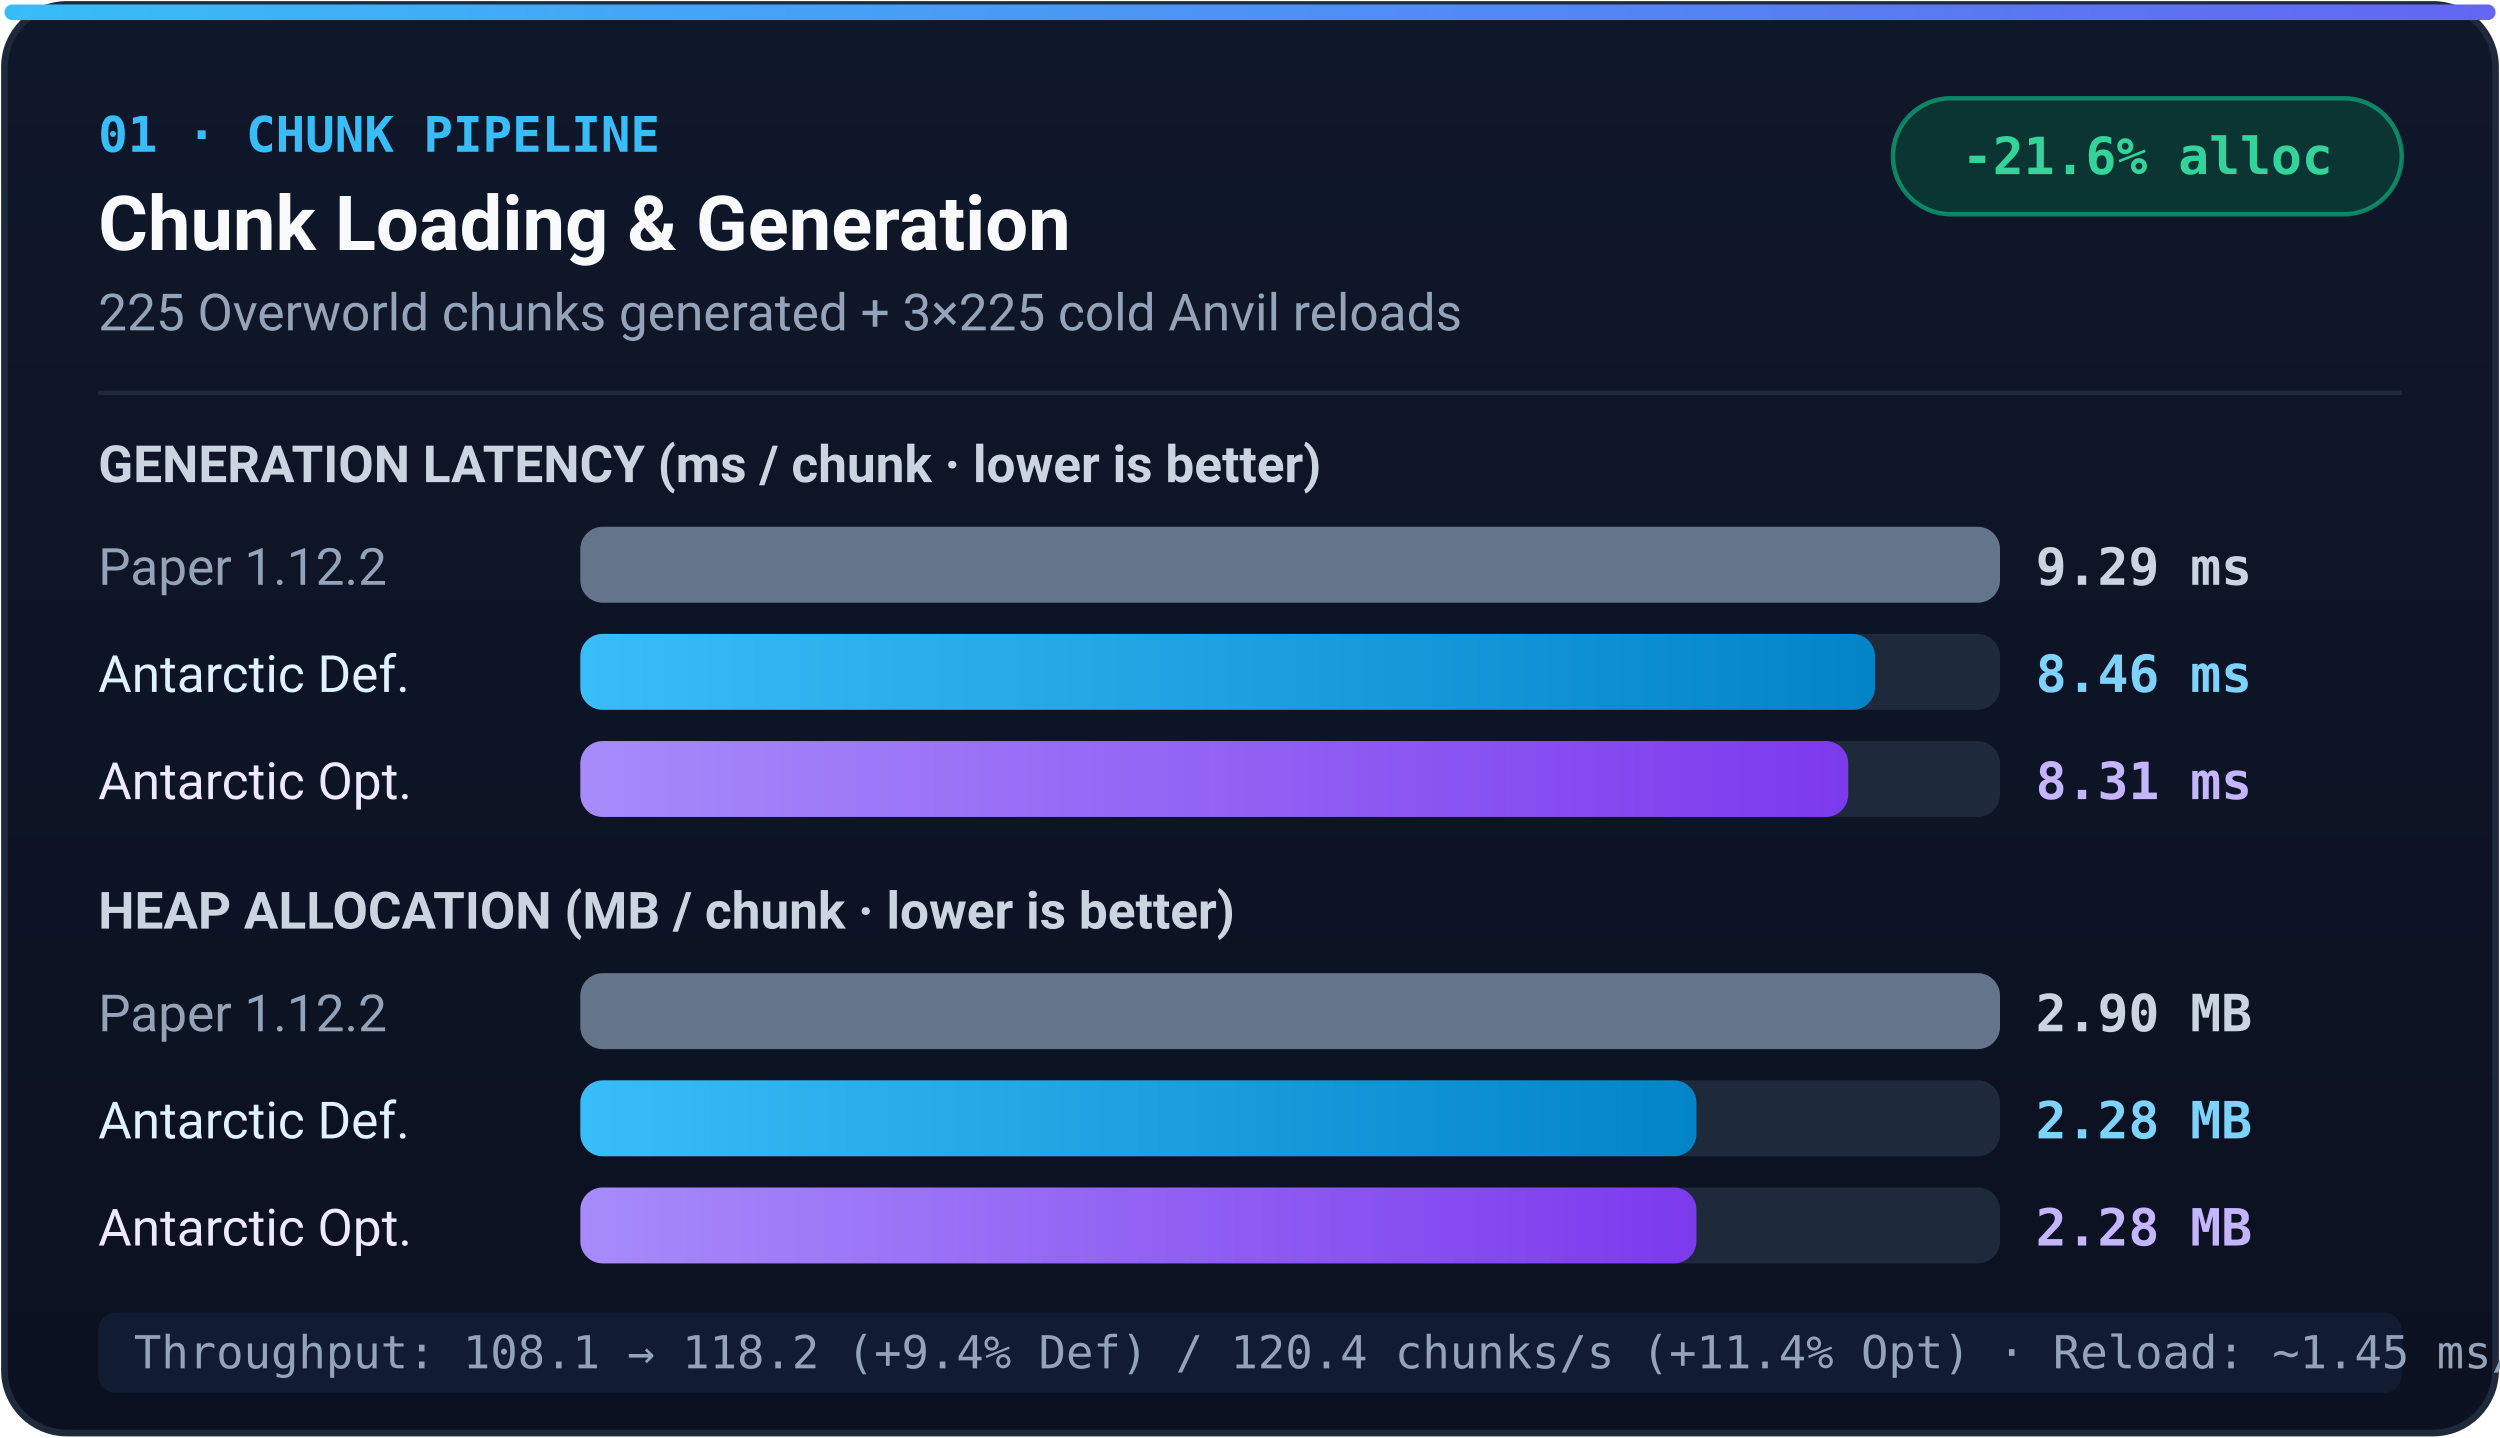
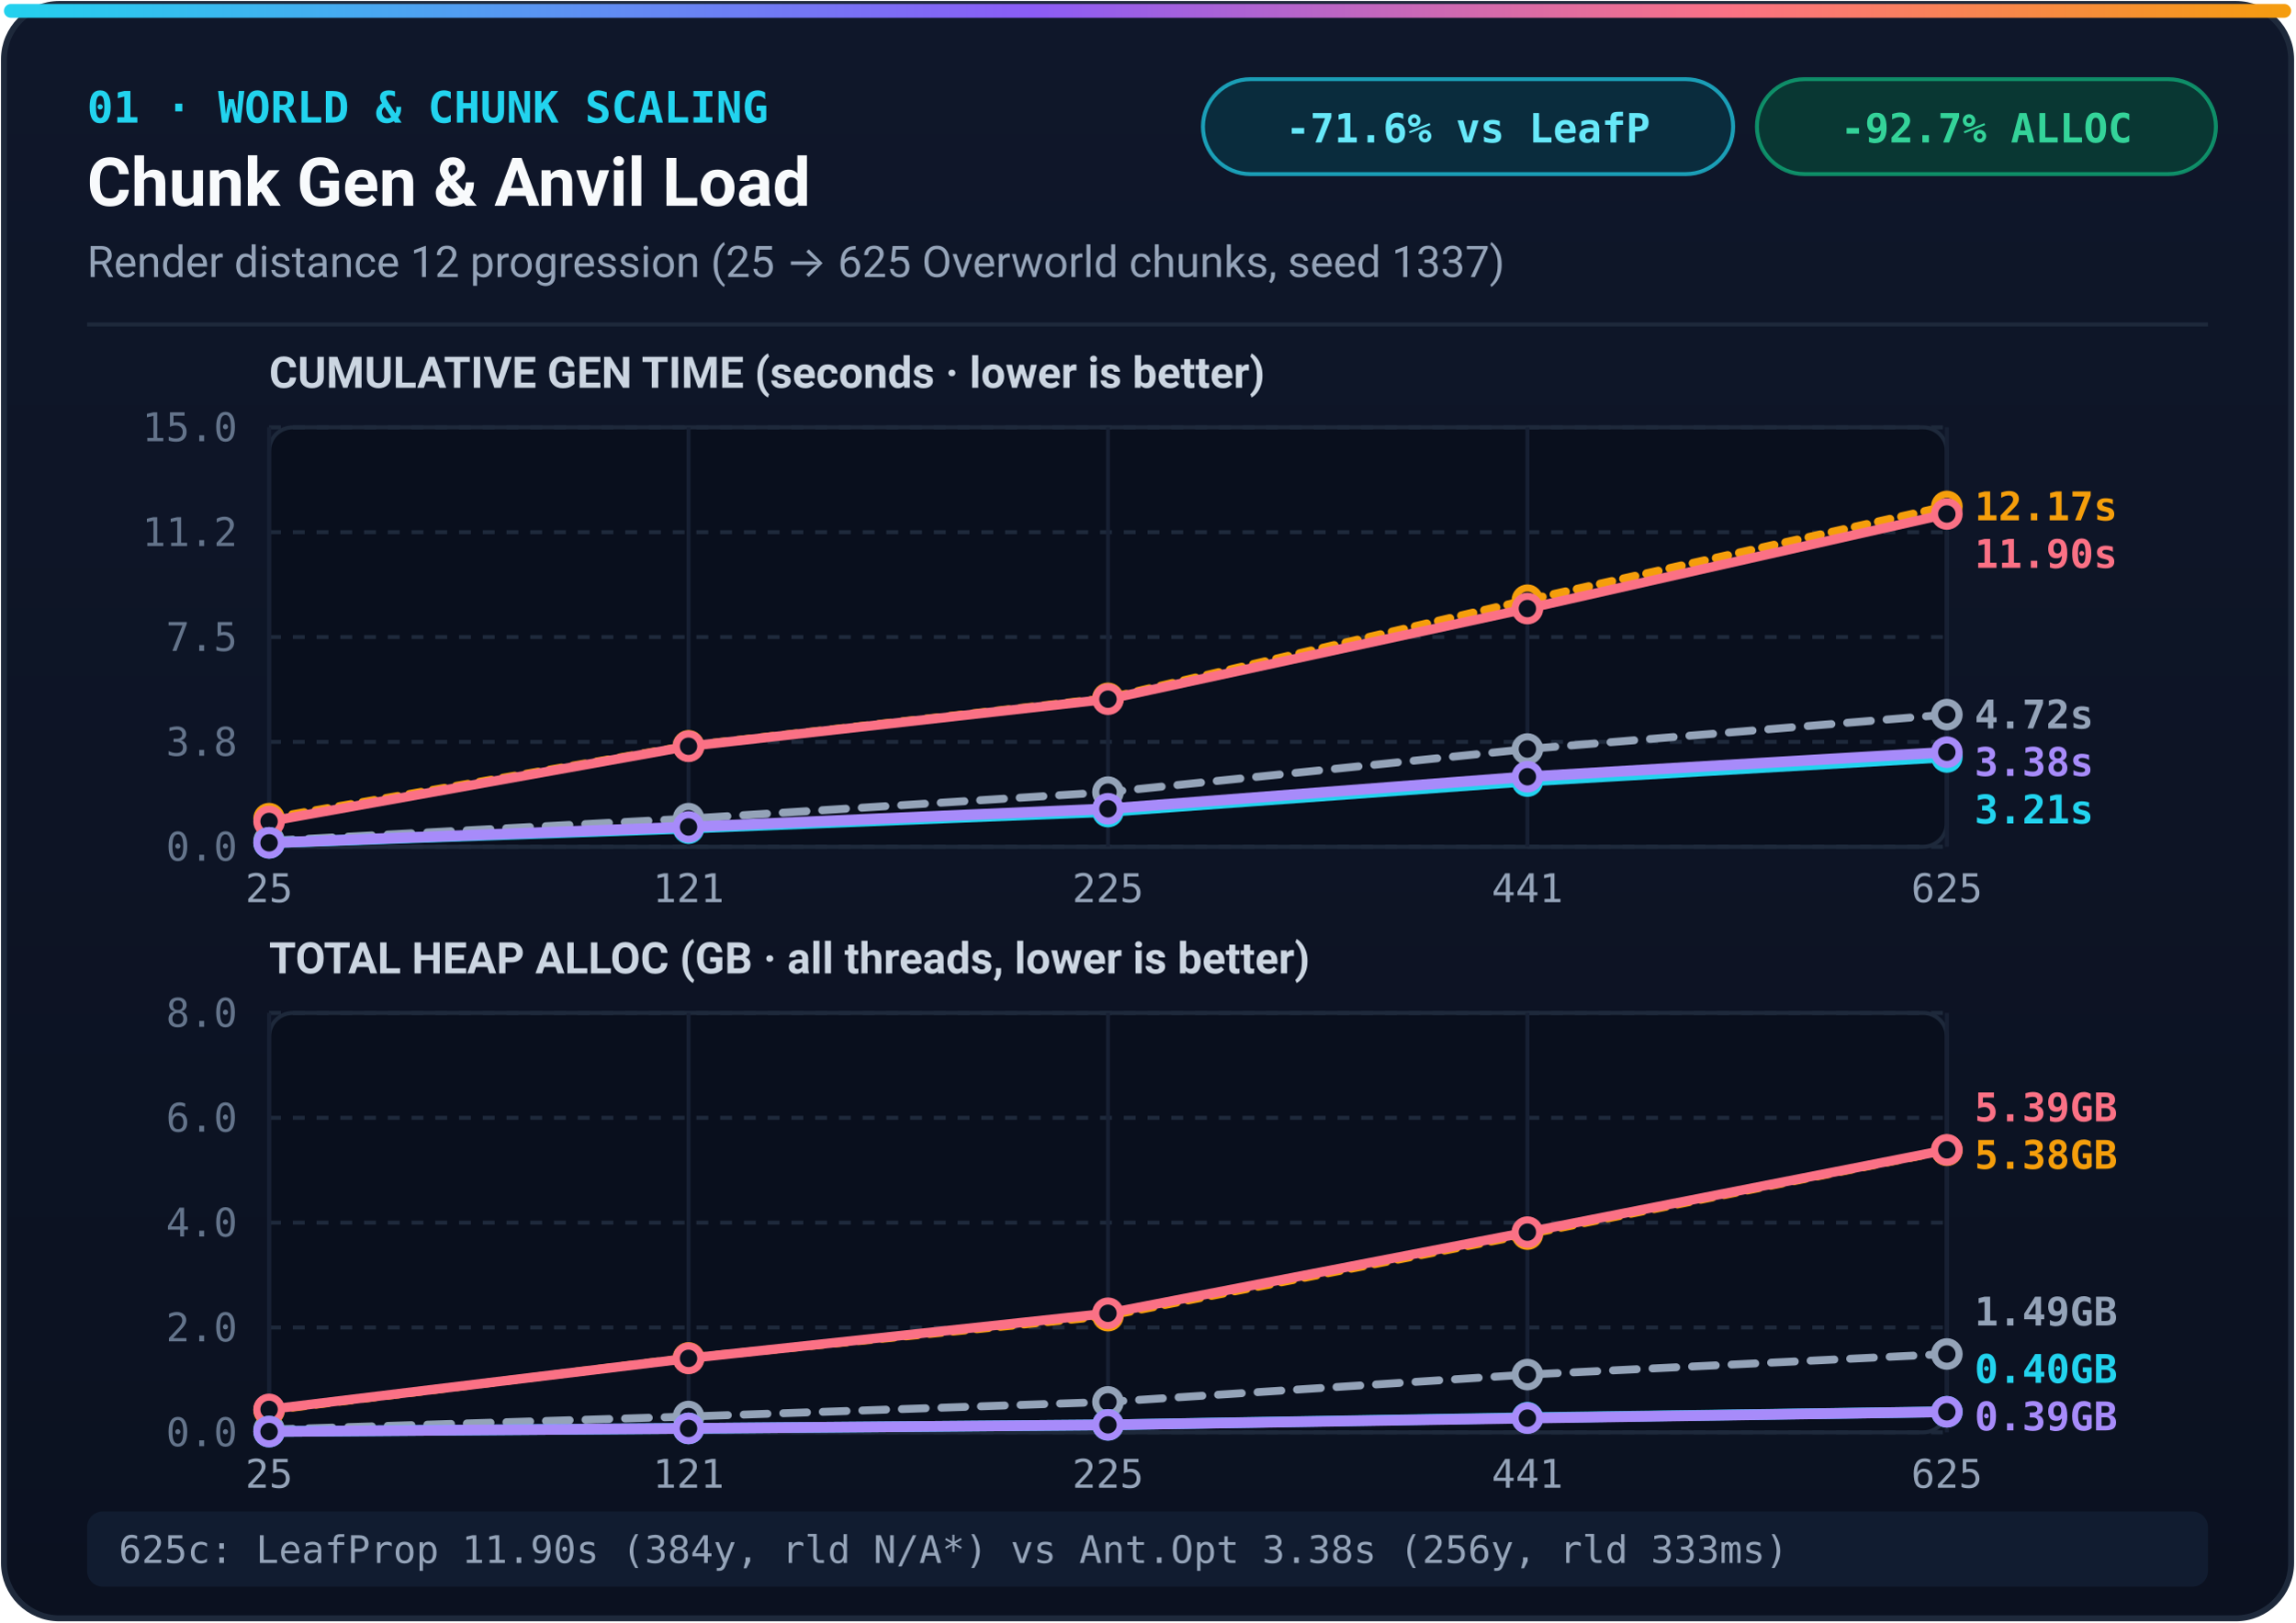
- <svg xmlns="http://www.w3.org/2000/svg" viewBox="0 0 560 322" width="560" height="322" role="img" aria-label="Chunk Loading and Generation Benchmark">
+ <svg xmlns="http://www.w3.org/2000/svg" viewBox="0 0 580 410" width="580" height="410" role="img" aria-label="Chunk Gen &amp; Anvil Load">
  <defs>
    <linearGradient id="cardBg" x1="0" y1="0" x2="0" y2="1">
      <stop offset="0%" stop-color="#0F172A" />
      <stop offset="100%" stop-color="#0B1120" />
    </linearGradient>
    <linearGradient id="accent" x1="0" y1="0" x2="1" y2="0">
-       <stop offset="0%" stop-color="#38BDF8" />
-       <stop offset="100%" stop-color="#6366F1" />
-     </linearGradient>
-     <linearGradient id="cyanBar" x1="0" y1="0" x2="1" y2="0">
-       <stop offset="0%" stop-color="#38BDF8" />
-       <stop offset="100%" stop-color="#0284C7" />
-     </linearGradient>
-     <linearGradient id="violetBar" x1="0" y1="0" x2="1" y2="0">
-       <stop offset="0%" stop-color="#A78BFA" />
-       <stop offset="100%" stop-color="#7C3AED" />
+       <stop offset="0%" stop-color="#22D3EE" />
+       <stop offset="45%" stop-color="#8B5CF6" />
+       <stop offset="75%" stop-color="#FB7185" />
+       <stop offset="100%" stop-color="#F59E0B" />
    </linearGradient>
  </defs>
-   <rect x="1" y="1" width="558" height="320" rx="14" fill="url(#cardBg)" stroke="#1E293B" stroke-width="1.5" />
-   <rect x="1" y="1" width="558" height="3.5" rx="1.75" fill="url(#accent)" />
-   <text x="22" y="34" fill="#38BDF8" font-family="ui-monospace,SFMono-Regular,Menlo,Consolas,monospace" font-size="11" font-weight="700">01 · CHUNK PIPELINE</text>
-   <text x="22" y="56" fill="#F8FAFC" font-family="ui-sans-serif,-apple-system,BlinkMacSystemFont,'Segoe UI',Roboto,sans-serif" font-size="17" font-weight="700">Chunk Loading &amp; Generation</text>
-   <text x="22" y="74" fill="#94A3B8" font-family="ui-sans-serif,-apple-system,BlinkMacSystemFont,'Segoe UI',Roboto,sans-serif" font-size="11.5">225 Overworld chunks generated + 3×225 cold Anvil reloads</text>
-   <rect x="424" y="22" width="114" height="26" rx="13" fill="#064E3B" fill-opacity="0.55" stroke="#10B981" stroke-opacity="0.65" stroke-width="1" />
-   <text x="481" y="39" text-anchor="middle" fill="#34D399" font-family="ui-monospace,SFMono-Regular,Menlo,Consolas,monospace" font-size="11.5" font-weight="700">-21.6% alloc</text>
-   <line x1="22" y1="88" x2="538" y2="88" stroke="#1E293B" stroke-width="1" />
-   <text x="22" y="108" fill="#CBD5E1" font-family="ui-sans-serif,-apple-system,BlinkMacSystemFont,'Segoe UI',Roboto,sans-serif" font-size="11.5" font-weight="600">GENERATION LATENCY (ms / chunk · lower is better)</text>
-   <text x="22" y="131" fill="#94A3B8" font-family="ui-sans-serif,-apple-system,BlinkMacSystemFont,'Segoe UI',Roboto,sans-serif" font-size="11.5">Paper 1.12.2</text>
-   <rect x="130" y="118" width="318" height="17" rx="5" fill="#1E293B" />
-   <rect x="130" y="118" width="318" height="17" rx="5" fill="#64748B" />
-   <text x="456" y="131" fill="#CBD5E1" font-family="ui-monospace,SFMono-Regular,Menlo,Consolas,monospace" font-size="11.5" font-weight="600">9.29 ms</text>
-   <text x="22" y="155" fill="#E0F2FE" font-family="ui-sans-serif,-apple-system,BlinkMacSystemFont,'Segoe UI',Roboto,sans-serif" font-size="11.5">Antarctic Def.</text>
-   <rect x="130" y="142" width="318" height="17" rx="5" fill="#1E293B" />
-   <rect x="130" y="142" width="290" height="17" rx="5" fill="url(#cyanBar)" />
-   <text x="456" y="155" fill="#7DD3FC" font-family="ui-monospace,SFMono-Regular,Menlo,Consolas,monospace" font-size="11.5" font-weight="700">8.46 ms</text>
-   <text x="22" y="179" fill="#EDE9FE" font-family="ui-sans-serif,-apple-system,BlinkMacSystemFont,'Segoe UI',Roboto,sans-serif" font-size="11.5">Antarctic Opt.</text>
-   <rect x="130" y="166" width="318" height="17" rx="5" fill="#1E293B" />
-   <rect x="130" y="166" width="284" height="17" rx="5" fill="url(#violetBar)" />
-   <text x="456" y="179" fill="#C4B5FD" font-family="ui-monospace,SFMono-Regular,Menlo,Consolas,monospace" font-size="11.5" font-weight="700">8.31 ms</text>
-   <text x="22" y="208" fill="#CBD5E1" font-family="ui-sans-serif,-apple-system,BlinkMacSystemFont,'Segoe UI',Roboto,sans-serif" font-size="11.5" font-weight="600">HEAP ALLOCATION (MB / chunk · lower is better)</text>
-   <text x="22" y="231" fill="#94A3B8" font-family="ui-sans-serif,-apple-system,BlinkMacSystemFont,'Segoe UI',Roboto,sans-serif" font-size="11.5">Paper 1.12.2</text>
-   <rect x="130" y="218" width="318" height="17" rx="5" fill="#1E293B" />
-   <rect x="130" y="218" width="318" height="17" rx="5" fill="#64748B" />
-   <text x="456" y="231" fill="#CBD5E1" font-family="ui-monospace,SFMono-Regular,Menlo,Consolas,monospace" font-size="11.5" font-weight="600">2.90 MB</text>
-   <text x="22" y="255" fill="#E0F2FE" font-family="ui-sans-serif,-apple-system,BlinkMacSystemFont,'Segoe UI',Roboto,sans-serif" font-size="11.5">Antarctic Def.</text>
-   <rect x="130" y="242" width="318" height="17" rx="5" fill="#1E293B" />
-   <rect x="130" y="242" width="250" height="17" rx="5" fill="url(#cyanBar)" />
-   <text x="456" y="255" fill="#7DD3FC" font-family="ui-monospace,SFMono-Regular,Menlo,Consolas,monospace" font-size="11.5" font-weight="700">2.28 MB</text>
-   <text x="22" y="279" fill="#EDE9FE" font-family="ui-sans-serif,-apple-system,BlinkMacSystemFont,'Segoe UI',Roboto,sans-serif" font-size="11.5">Antarctic Opt.</text>
-   <rect x="130" y="266" width="318" height="17" rx="5" fill="#1E293B" />
-   <rect x="130" y="266" width="250" height="17" rx="5" fill="url(#violetBar)" />
-   <text x="456" y="279" fill="#C4B5FD" font-family="ui-monospace,SFMono-Regular,Menlo,Consolas,monospace" font-size="11.5" font-weight="700">2.28 MB</text>
-   <rect x="22" y="294" width="516" height="18" rx="4" fill="#111C30" />
-   <text x="30" y="306.5" fill="#94A3B8" font-family="ui-monospace,SFMono-Regular,Menlo,Consolas,monospace" font-size="10.2">Throughput: 108.1 → 118.2 (+9.4% Def) / 120.4 chunks/s (+11.4% Opt) · Reload: ~1.45 ms/chunk</text>
+   <rect x="1" y="1" width="578" height="408" rx="14" fill="url(#cardBg)" stroke="#1E293B" stroke-width="1.5" />
+   <rect x="1" y="1" width="578" height="3.5" rx="1.75" fill="url(#accent)" />
+   <text x="22" y="31" fill="#22D3EE" font-family="ui-monospace,SFMono-Regular,Menlo,Consolas,monospace" font-size="11" font-weight="700">01 · WORLD &amp; CHUNK SCALING</text>
+   <text x="22" y="52" fill="#F8FAFC" font-family="ui-sans-serif,-apple-system,BlinkMacSystemFont,'Segoe UI',Roboto,sans-serif" font-size="17" font-weight="700">Chunk Gen &amp; Anvil Load</text>
+   <text x="22" y="70" fill="#94A3B8" font-family="ui-sans-serif,-apple-system,BlinkMacSystemFont,'Segoe UI',Roboto,sans-serif" font-size="11">Render distance 12 progression (25 → 625 Overworld chunks, seed 1337)</text>
+   <rect x="304" y="20" width="134" height="24" rx="12" fill="#083344" fill-opacity="0.75" stroke="#22D3EE" stroke-opacity="0.7" stroke-width="1" />
+   <text x="371" y="36" text-anchor="middle" fill="#67E8F9" font-family="ui-monospace,SFMono-Regular,Menlo,Consolas,monospace" font-size="10.2" font-weight="700">-71.6% vs LeafP</text>
+   <rect x="444" y="20" width="116" height="24" rx="12" fill="#064E3B" fill-opacity="0.6" stroke="#10B981" stroke-opacity="0.7" stroke-width="1" />
+   <text x="502" y="36" text-anchor="middle" fill="#34D399" font-family="ui-monospace,SFMono-Regular,Menlo,Consolas,monospace" font-size="10.2" font-weight="700">-92.7% ALLOC</text>
+   <line x1="22" y1="82" x2="558" y2="82" stroke="#1E293B" stroke-width="1" />
+   <text x="68" y="98" fill="#CBD5E1" font-family="ui-sans-serif,-apple-system,BlinkMacSystemFont,'Segoe UI',Roboto,sans-serif" font-size="11" font-weight="600">CUMULATIVE GEN TIME (seconds · lower is better)</text>
+   <rect x="68.0" y="108.0" width="424.0" height="106.0" rx="6" fill="#090F1D" stroke="#1E293B" stroke-width="1" />
+   <line x1="68.0" y1="214.0" x2="492.0" y2="214.0" stroke="#1E293B" stroke-width="1" stroke-dasharray="3,3" />
+   <text x="60.0" y="217.5" text-anchor="end" fill="#64748B" font-family="ui-monospace,SFMono-Regular,Menlo,Consolas,monospace" font-size="10">0.0</text>
+   <line x1="68.0" y1="187.5" x2="492.0" y2="187.5" stroke="#1E293B" stroke-width="1" stroke-dasharray="3,3" />
+   <text x="60.0" y="191.0" text-anchor="end" fill="#64748B" font-family="ui-monospace,SFMono-Regular,Menlo,Consolas,monospace" font-size="10">3.8</text>
+   <line x1="68.0" y1="161.0" x2="492.0" y2="161.0" stroke="#1E293B" stroke-width="1" stroke-dasharray="3,3" />
+   <text x="60.0" y="164.5" text-anchor="end" fill="#64748B" font-family="ui-monospace,SFMono-Regular,Menlo,Consolas,monospace" font-size="10">7.5</text>
+   <line x1="68.0" y1="134.5" x2="492.0" y2="134.5" stroke="#1E293B" stroke-width="1" stroke-dasharray="3,3" />
+   <text x="60.0" y="138.0" text-anchor="end" fill="#64748B" font-family="ui-monospace,SFMono-Regular,Menlo,Consolas,monospace" font-size="10">11.2</text>
+   <line x1="68.0" y1="108.0" x2="492.0" y2="108.0" stroke="#1E293B" stroke-width="1" stroke-dasharray="3,3" />
+   <text x="60.0" y="111.5" text-anchor="end" fill="#64748B" font-family="ui-monospace,SFMono-Regular,Menlo,Consolas,monospace" font-size="10">15.0</text>
+   <line x1="68.0" y1="108.0" x2="68.0" y2="214.0" stroke="#172033" stroke-width="1" />
+   <text x="68.0" y="228.0" text-anchor="middle" fill="#94A3B8" font-family="ui-monospace,SFMono-Regular,Menlo,Consolas,monospace" font-size="10">25</text>
+   <line x1="174.0" y1="108.0" x2="174.0" y2="214.0" stroke="#172033" stroke-width="1" />
+   <text x="174.0" y="228.0" text-anchor="middle" fill="#94A3B8" font-family="ui-monospace,SFMono-Regular,Menlo,Consolas,monospace" font-size="10">121</text>
+   <line x1="280.0" y1="108.0" x2="280.0" y2="214.0" stroke="#172033" stroke-width="1" />
+   <text x="280.0" y="228.0" text-anchor="middle" fill="#94A3B8" font-family="ui-monospace,SFMono-Regular,Menlo,Consolas,monospace" font-size="10">225</text>
+   <line x1="386.0" y1="108.0" x2="386.0" y2="214.0" stroke="#172033" stroke-width="1" />
+   <text x="386.0" y="228.0" text-anchor="middle" fill="#94A3B8" font-family="ui-monospace,SFMono-Regular,Menlo,Consolas,monospace" font-size="10">441</text>
+   <line x1="492.0" y1="108.0" x2="492.0" y2="214.0" stroke="#172033" stroke-width="1" />
+   <text x="492.0" y="228.0" text-anchor="middle" fill="#94A3B8" font-family="ui-monospace,SFMono-Regular,Menlo,Consolas,monospace" font-size="10">625</text>
+   <path d="M68.0,212.5 L174.0,206.9 L280.0,200.2 L386.0,189.3 L492.0,180.6" fill="none" stroke="#94A3B8" stroke-width="2.0" stroke-linecap="round" stroke-linejoin="round" stroke-dasharray="6,4" />
+   <circle cx="68.0" cy="212.5" r="3.1" fill="#0B1120" stroke="#94A3B8" stroke-width="1.8" />
+   <circle cx="174.0" cy="206.9" r="3.1" fill="#0B1120" stroke="#94A3B8" stroke-width="1.8" />
+   <circle cx="280.0" cy="200.2" r="3.1" fill="#0B1120" stroke="#94A3B8" stroke-width="1.8" />
+   <circle cx="386.0" cy="189.3" r="3.1" fill="#0B1120" stroke="#94A3B8" stroke-width="1.8" />
+   <circle cx="492.0" cy="180.6" r="3.1" fill="#0B1120" stroke="#94A3B8" stroke-width="1.8" />
+   <path d="M68.0,206.9 L174.0,188.5 L280.0,176.5 L386.0,151.7 L492.0,128.0" fill="none" stroke="#F59E0B" stroke-width="2.2" stroke-linecap="round" stroke-linejoin="round" stroke-dasharray="3,3" />
+   <circle cx="68.0" cy="206.9" r="3.1" fill="#0B1120" stroke="#F59E0B" stroke-width="1.8" />
+   <circle cx="174.0" cy="188.5" r="3.1" fill="#0B1120" stroke="#F59E0B" stroke-width="1.8" />
+   <circle cx="280.0" cy="176.5" r="3.1" fill="#0B1120" stroke="#F59E0B" stroke-width="1.8" />
+   <circle cx="386.0" cy="151.7" r="3.1" fill="#0B1120" stroke="#F59E0B" stroke-width="1.8" />
+   <circle cx="492.0" cy="128.0" r="3.1" fill="#0B1120" stroke="#F59E0B" stroke-width="1.8" />
+   <path d="M68.0,207.6 L174.0,188.6 L280.0,176.7 L386.0,153.8 L492.0,129.9" fill="none" stroke="#FB7185" stroke-width="2.4" stroke-linecap="round" stroke-linejoin="round" />
+   <circle cx="68.0" cy="207.6" r="3.1" fill="#0B1120" stroke="#FB7185" stroke-width="1.8" />
+   <circle cx="174.0" cy="188.6" r="3.1" fill="#0B1120" stroke="#FB7185" stroke-width="1.8" />
+   <circle cx="280.0" cy="176.7" r="3.1" fill="#0B1120" stroke="#FB7185" stroke-width="1.8" />
+   <circle cx="386.0" cy="153.8" r="3.1" fill="#0B1120" stroke="#FB7185" stroke-width="1.8" />
+   <circle cx="492.0" cy="129.9" r="3.1" fill="#0B1120" stroke="#FB7185" stroke-width="1.8" />
+   <path d="M68.0,213.0 L174.0,209.3 L280.0,205.1 L386.0,197.4 L492.0,191.3" fill="none" stroke="#22D3EE" stroke-width="2.7" stroke-linecap="round" stroke-linejoin="round" />
+   <circle cx="68.0" cy="213.0" r="3.1" fill="#0B1120" stroke="#22D3EE" stroke-width="1.8" />
+   <circle cx="174.0" cy="209.3" r="3.1" fill="#0B1120" stroke="#22D3EE" stroke-width="1.8" />
+   <circle cx="280.0" cy="205.1" r="3.1" fill="#0B1120" stroke="#22D3EE" stroke-width="1.8" />
+   <circle cx="386.0" cy="197.4" r="3.1" fill="#0B1120" stroke="#22D3EE" stroke-width="1.8" />
+   <circle cx="492.0" cy="191.3" r="3.1" fill="#0B1120" stroke="#22D3EE" stroke-width="1.8" />
+   <path d="M68.0,213.0 L174.0,209.0 L280.0,204.4 L386.0,196.3 L492.0,190.1" fill="none" stroke="#A78BFA" stroke-width="2.7" stroke-linecap="round" stroke-linejoin="round" />
+   <circle cx="68.0" cy="213.0" r="3.1" fill="#0B1120" stroke="#A78BFA" stroke-width="1.8" />
+   <circle cx="174.0" cy="209.0" r="3.1" fill="#0B1120" stroke="#A78BFA" stroke-width="1.8" />
+   <circle cx="280.0" cy="204.4" r="3.1" fill="#0B1120" stroke="#A78BFA" stroke-width="1.8" />
+   <circle cx="386.0" cy="196.3" r="3.1" fill="#0B1120" stroke="#A78BFA" stroke-width="1.8" />
+   <circle cx="492.0" cy="190.1" r="3.1" fill="#0B1120" stroke="#A78BFA" stroke-width="1.8" />
+   <text x="499.0" y="184.1" fill="#94A3B8" font-family="ui-monospace,SFMono-Regular,Menlo,Consolas,monospace" font-size="10" font-weight="700">4.72s</text>
+   <text x="499.0" y="131.5" fill="#F59E0B" font-family="ui-monospace,SFMono-Regular,Menlo,Consolas,monospace" font-size="10" font-weight="700">12.17s</text>
+   <text x="499.0" y="143.5" fill="#FB7185" font-family="ui-monospace,SFMono-Regular,Menlo,Consolas,monospace" font-size="10" font-weight="700">11.90s</text>
+   <text x="499.0" y="208.1" fill="#22D3EE" font-family="ui-monospace,SFMono-Regular,Menlo,Consolas,monospace" font-size="10" font-weight="700">3.21s</text>
+   <text x="499.0" y="196.1" fill="#A78BFA" font-family="ui-monospace,SFMono-Regular,Menlo,Consolas,monospace" font-size="10" font-weight="700">3.38s</text>
+   <text x="68" y="246" fill="#CBD5E1" font-family="ui-sans-serif,-apple-system,BlinkMacSystemFont,'Segoe UI',Roboto,sans-serif" font-size="11" font-weight="600">TOTAL HEAP ALLOC (GB · all threads, lower is better)</text>
+   <rect x="68.0" y="256.0" width="424.0" height="106.0" rx="6" fill="#090F1D" stroke="#1E293B" stroke-width="1" />
+   <line x1="68.0" y1="362.0" x2="492.0" y2="362.0" stroke="#1E293B" stroke-width="1" stroke-dasharray="3,3" />
+   <text x="60.0" y="365.5" text-anchor="end" fill="#64748B" font-family="ui-monospace,SFMono-Regular,Menlo,Consolas,monospace" font-size="10">0.0</text>
+   <line x1="68.0" y1="335.5" x2="492.0" y2="335.5" stroke="#1E293B" stroke-width="1" stroke-dasharray="3,3" />
+   <text x="60.0" y="339.0" text-anchor="end" fill="#64748B" font-family="ui-monospace,SFMono-Regular,Menlo,Consolas,monospace" font-size="10">2.0</text>
+   <line x1="68.0" y1="309.0" x2="492.0" y2="309.0" stroke="#1E293B" stroke-width="1" stroke-dasharray="3,3" />
+   <text x="60.0" y="312.5" text-anchor="end" fill="#64748B" font-family="ui-monospace,SFMono-Regular,Menlo,Consolas,monospace" font-size="10">4.0</text>
+   <line x1="68.0" y1="282.5" x2="492.0" y2="282.5" stroke="#1E293B" stroke-width="1" stroke-dasharray="3,3" />
+   <text x="60.0" y="286.0" text-anchor="end" fill="#64748B" font-family="ui-monospace,SFMono-Regular,Menlo,Consolas,monospace" font-size="10">6.0</text>
+   <line x1="68.0" y1="256.0" x2="492.0" y2="256.0" stroke="#1E293B" stroke-width="1" stroke-dasharray="3,3" />
+   <text x="60.0" y="259.5" text-anchor="end" fill="#64748B" font-family="ui-monospace,SFMono-Regular,Menlo,Consolas,monospace" font-size="10">8.0</text>
+   <line x1="68.0" y1="256.0" x2="68.0" y2="362.0" stroke="#172033" stroke-width="1" />
+   <text x="68.0" y="376.0" text-anchor="middle" fill="#94A3B8" font-family="ui-monospace,SFMono-Regular,Menlo,Consolas,monospace" font-size="10">25</text>
+   <line x1="174.0" y1="256.0" x2="174.0" y2="362.0" stroke="#172033" stroke-width="1" />
+   <text x="174.0" y="376.0" text-anchor="middle" fill="#94A3B8" font-family="ui-monospace,SFMono-Regular,Menlo,Consolas,monospace" font-size="10">121</text>
+   <line x1="280.0" y1="256.0" x2="280.0" y2="362.0" stroke="#172033" stroke-width="1" />
+   <text x="280.0" y="376.0" text-anchor="middle" fill="#94A3B8" font-family="ui-monospace,SFMono-Regular,Menlo,Consolas,monospace" font-size="10">225</text>
+   <line x1="386.0" y1="256.0" x2="386.0" y2="362.0" stroke="#172033" stroke-width="1" />
+   <text x="386.0" y="376.0" text-anchor="middle" fill="#94A3B8" font-family="ui-monospace,SFMono-Regular,Menlo,Consolas,monospace" font-size="10">441</text>
+   <line x1="492.0" y1="256.0" x2="492.0" y2="362.0" stroke="#172033" stroke-width="1" />
+   <text x="492.0" y="376.0" text-anchor="middle" fill="#94A3B8" font-family="ui-monospace,SFMono-Regular,Menlo,Consolas,monospace" font-size="10">625</text>
+   <path d="M68.0,361.3 L174.0,358.0 L280.0,354.3 L386.0,347.4 L492.0,342.2" fill="none" stroke="#94A3B8" stroke-width="2.0" stroke-linecap="round" stroke-linejoin="round" stroke-dasharray="6,4" />
+   <circle cx="68.0" cy="361.3" r="3.1" fill="#0B1120" stroke="#94A3B8" stroke-width="1.8" />
+   <circle cx="174.0" cy="358.0" r="3.1" fill="#0B1120" stroke="#94A3B8" stroke-width="1.8" />
+   <circle cx="280.0" cy="354.3" r="3.1" fill="#0B1120" stroke="#94A3B8" stroke-width="1.8" />
+   <circle cx="386.0" cy="347.4" r="3.1" fill="#0B1120" stroke="#94A3B8" stroke-width="1.8" />
+   <circle cx="492.0" cy="342.2" r="3.1" fill="#0B1120" stroke="#94A3B8" stroke-width="1.8" />
+   <path d="M68.0,356.4 L174.0,343.2 L280.0,332.5 L386.0,311.9 L492.0,290.7" fill="none" stroke="#F59E0B" stroke-width="2.2" stroke-linecap="round" stroke-linejoin="round" stroke-dasharray="3,3" />
+   <circle cx="68.0" cy="356.4" r="3.1" fill="#0B1120" stroke="#F59E0B" stroke-width="1.8" />
+   <circle cx="174.0" cy="343.2" r="3.1" fill="#0B1120" stroke="#F59E0B" stroke-width="1.8" />
+   <circle cx="280.0" cy="332.5" r="3.1" fill="#0B1120" stroke="#F59E0B" stroke-width="1.8" />
+   <circle cx="386.0" cy="311.9" r="3.1" fill="#0B1120" stroke="#F59E0B" stroke-width="1.8" />
+   <circle cx="492.0" cy="290.7" r="3.1" fill="#0B1120" stroke="#F59E0B" stroke-width="1.8" />
+   <path d="M68.0,356.2 L174.0,343.3 L280.0,331.9 L386.0,311.4 L492.0,290.6" fill="none" stroke="#FB7185" stroke-width="2.4" stroke-linecap="round" stroke-linejoin="round" />
+   <circle cx="68.0" cy="356.2" r="3.1" fill="#0B1120" stroke="#FB7185" stroke-width="1.8" />
+   <circle cx="174.0" cy="343.3" r="3.1" fill="#0B1120" stroke="#FB7185" stroke-width="1.8" />
+   <circle cx="280.0" cy="331.9" r="3.1" fill="#0B1120" stroke="#FB7185" stroke-width="1.8" />
+   <circle cx="386.0" cy="311.4" r="3.1" fill="#0B1120" stroke="#FB7185" stroke-width="1.8" />
+   <circle cx="492.0" cy="290.6" r="3.1" fill="#0B1120" stroke="#FB7185" stroke-width="1.8" />
+   <path d="M68.0,361.8 L174.0,361.0 L280.0,360.1 L386.0,358.3 L492.0,356.8" fill="none" stroke="#22D3EE" stroke-width="2.7" stroke-linecap="round" stroke-linejoin="round" />
+   <circle cx="68.0" cy="361.8" r="3.1" fill="#0B1120" stroke="#22D3EE" stroke-width="1.8" />
+   <circle cx="174.0" cy="361.0" r="3.1" fill="#0B1120" stroke="#22D3EE" stroke-width="1.8" />
+   <circle cx="280.0" cy="360.1" r="3.1" fill="#0B1120" stroke="#22D3EE" stroke-width="1.8" />
+   <circle cx="386.0" cy="358.3" r="3.1" fill="#0B1120" stroke="#22D3EE" stroke-width="1.8" />
+   <circle cx="492.0" cy="356.8" r="3.1" fill="#0B1120" stroke="#22D3EE" stroke-width="1.8" />
+   <path d="M68.0,361.8 L174.0,361.0 L280.0,360.1 L386.0,358.4 L492.0,356.8" fill="none" stroke="#A78BFA" stroke-width="2.7" stroke-linecap="round" stroke-linejoin="round" />
+   <circle cx="68.0" cy="361.8" r="3.1" fill="#0B1120" stroke="#A78BFA" stroke-width="1.8" />
+   <circle cx="174.0" cy="361.0" r="3.1" fill="#0B1120" stroke="#A78BFA" stroke-width="1.8" />
+   <circle cx="280.0" cy="360.1" r="3.1" fill="#0B1120" stroke="#A78BFA" stroke-width="1.8" />
+   <circle cx="386.0" cy="358.4" r="3.1" fill="#0B1120" stroke="#A78BFA" stroke-width="1.8" />
+   <circle cx="492.0" cy="356.8" r="3.1" fill="#0B1120" stroke="#A78BFA" stroke-width="1.8" />
+   <text x="499.0" y="335.0" fill="#94A3B8" font-family="ui-monospace,SFMono-Regular,Menlo,Consolas,monospace" font-size="10" font-weight="700">1.49GB</text>
+   <text x="499.0" y="295.4" fill="#F59E0B" font-family="ui-monospace,SFMono-Regular,Menlo,Consolas,monospace" font-size="10" font-weight="700">5.38GB</text>
+   <text x="499.0" y="283.4" fill="#FB7185" font-family="ui-monospace,SFMono-Regular,Menlo,Consolas,monospace" font-size="10" font-weight="700">5.39GB</text>
+   <text x="499.0" y="349.5" fill="#22D3EE" font-family="ui-monospace,SFMono-Regular,Menlo,Consolas,monospace" font-size="10" font-weight="700">0.40GB</text>
+   <text x="499.0" y="361.5" fill="#A78BFA" font-family="ui-monospace,SFMono-Regular,Menlo,Consolas,monospace" font-size="10" font-weight="700">0.39GB</text>
+   <rect x="22" y="382" width="536" height="19" rx="4" fill="#111C30" />
+   <text x="30" y="395" fill="#94A3B8" font-family="ui-monospace,SFMono-Regular,Menlo,Consolas,monospace" font-size="9.6">625c: LeafProp 11.90s (384y, rld N/A*) vs Ant.Opt 3.38s (256y, rld 333ms)</text>
</svg>
